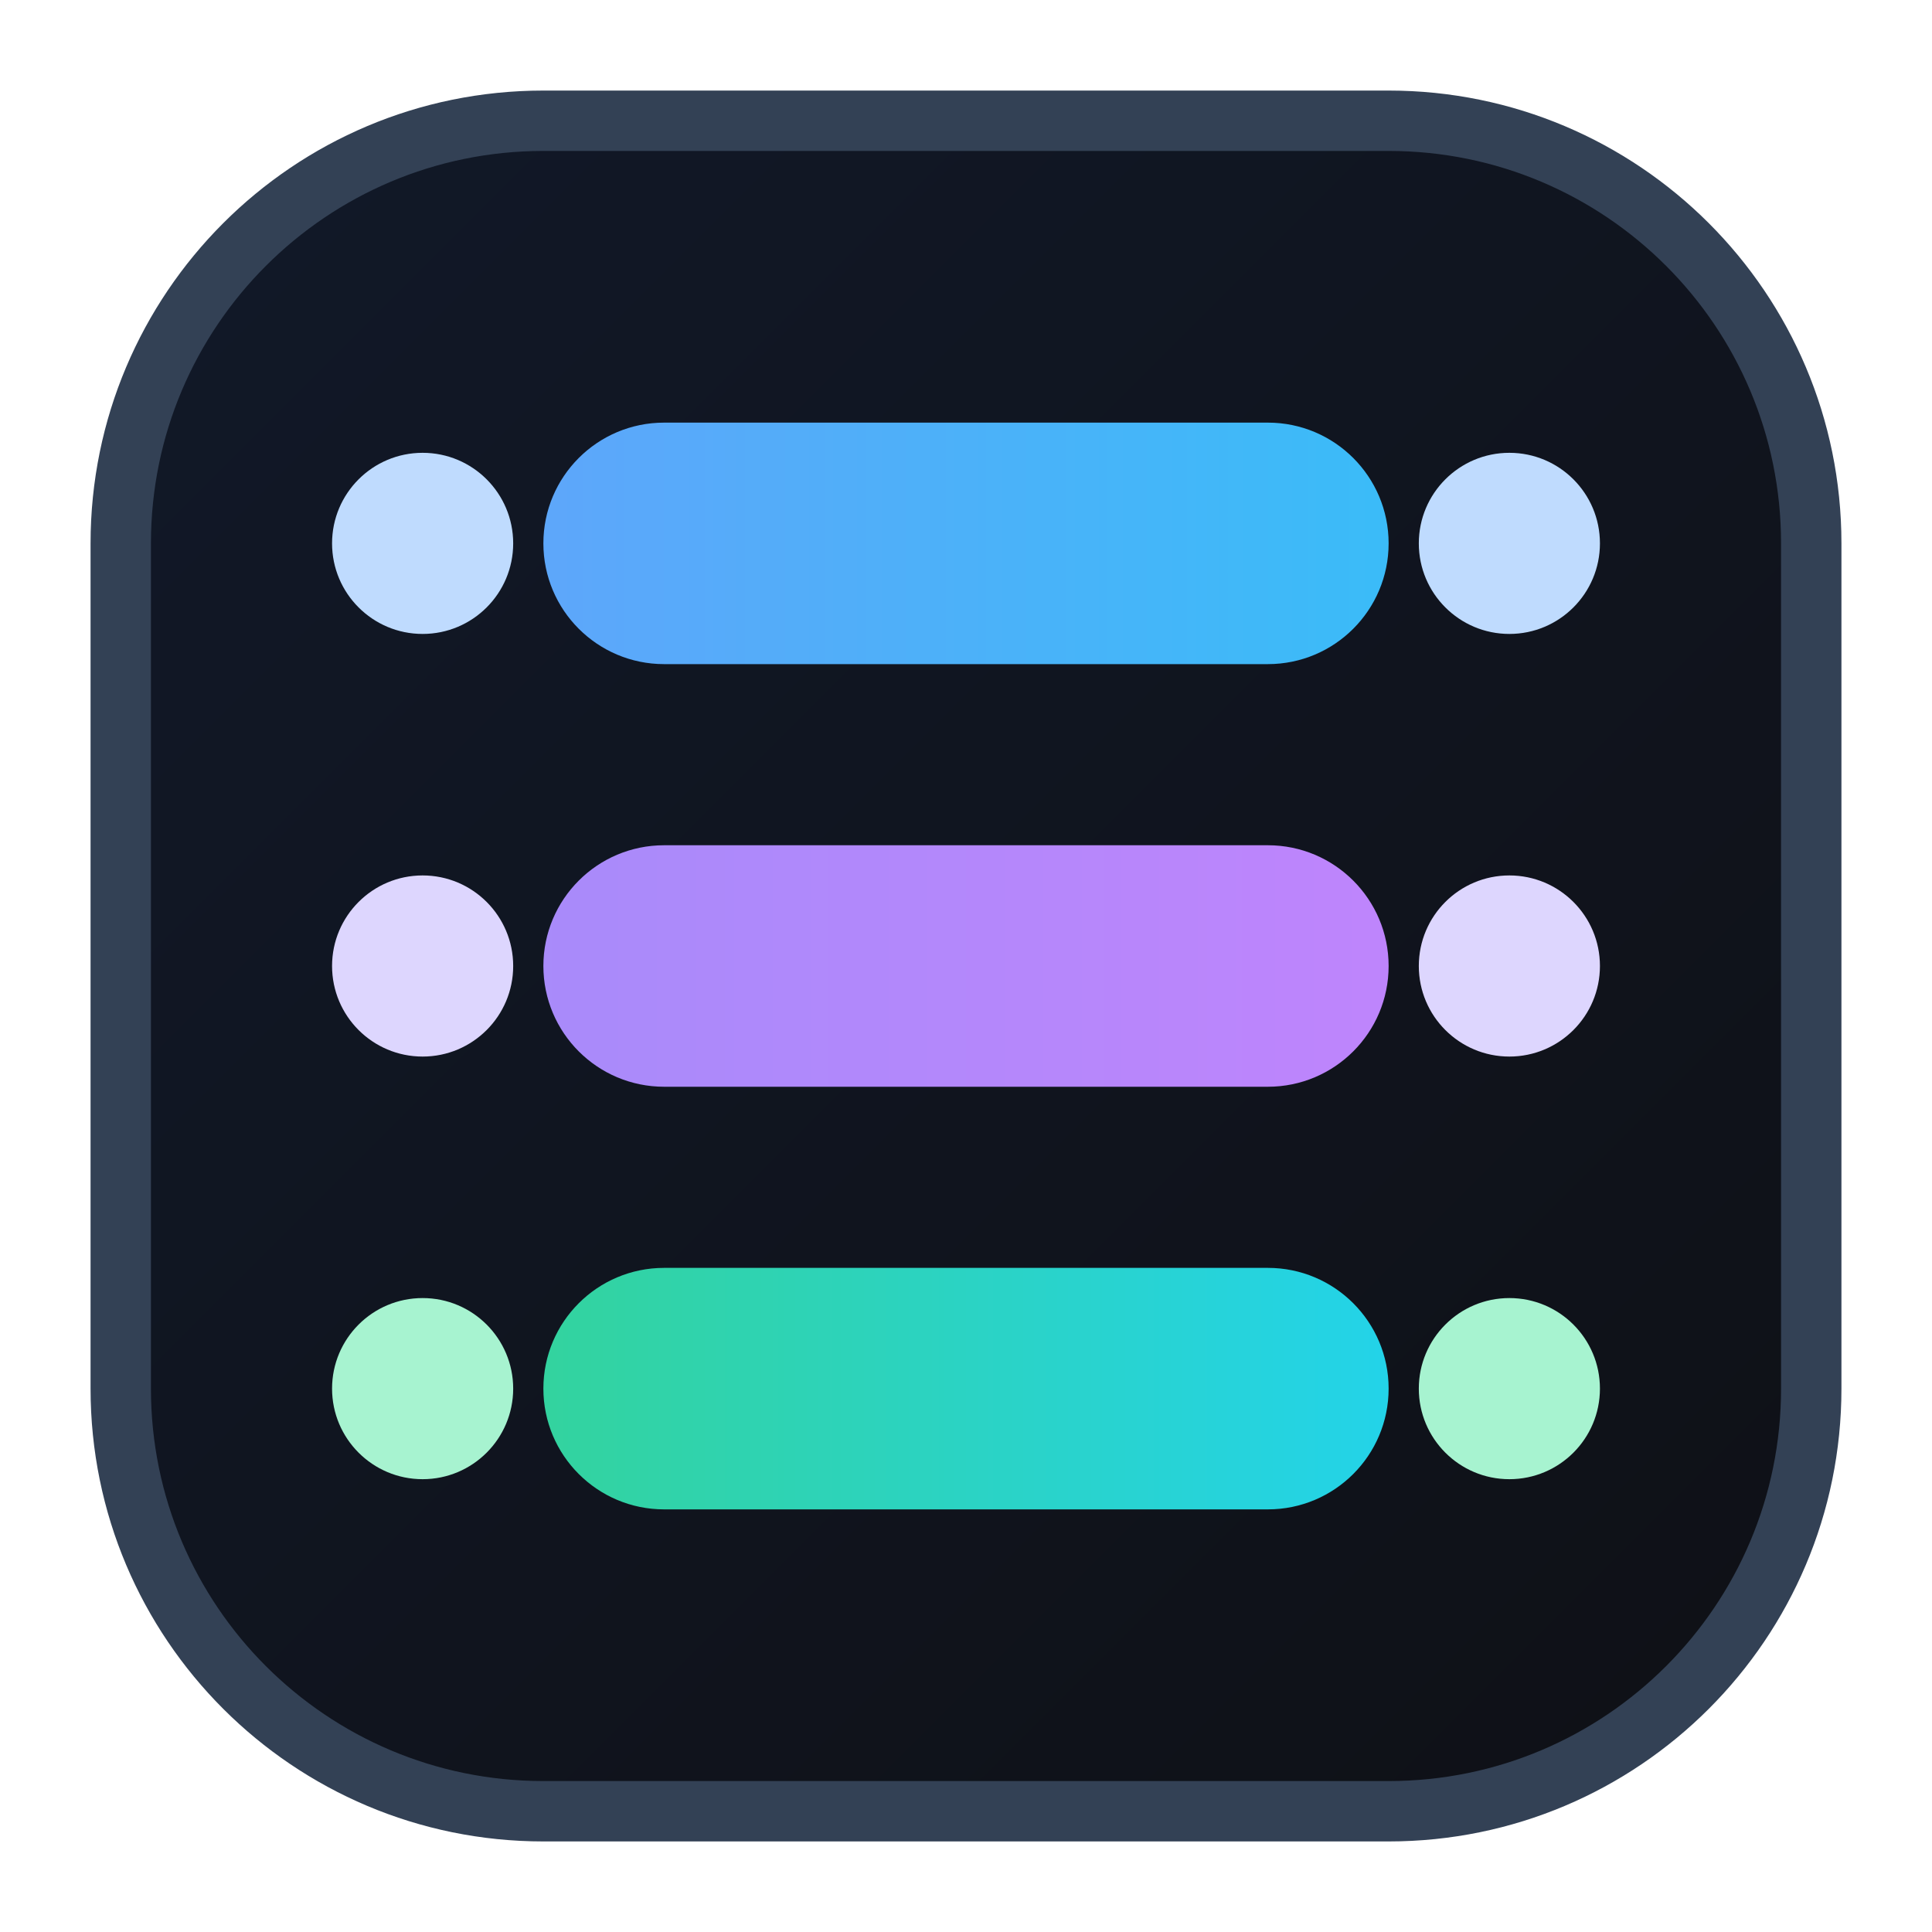
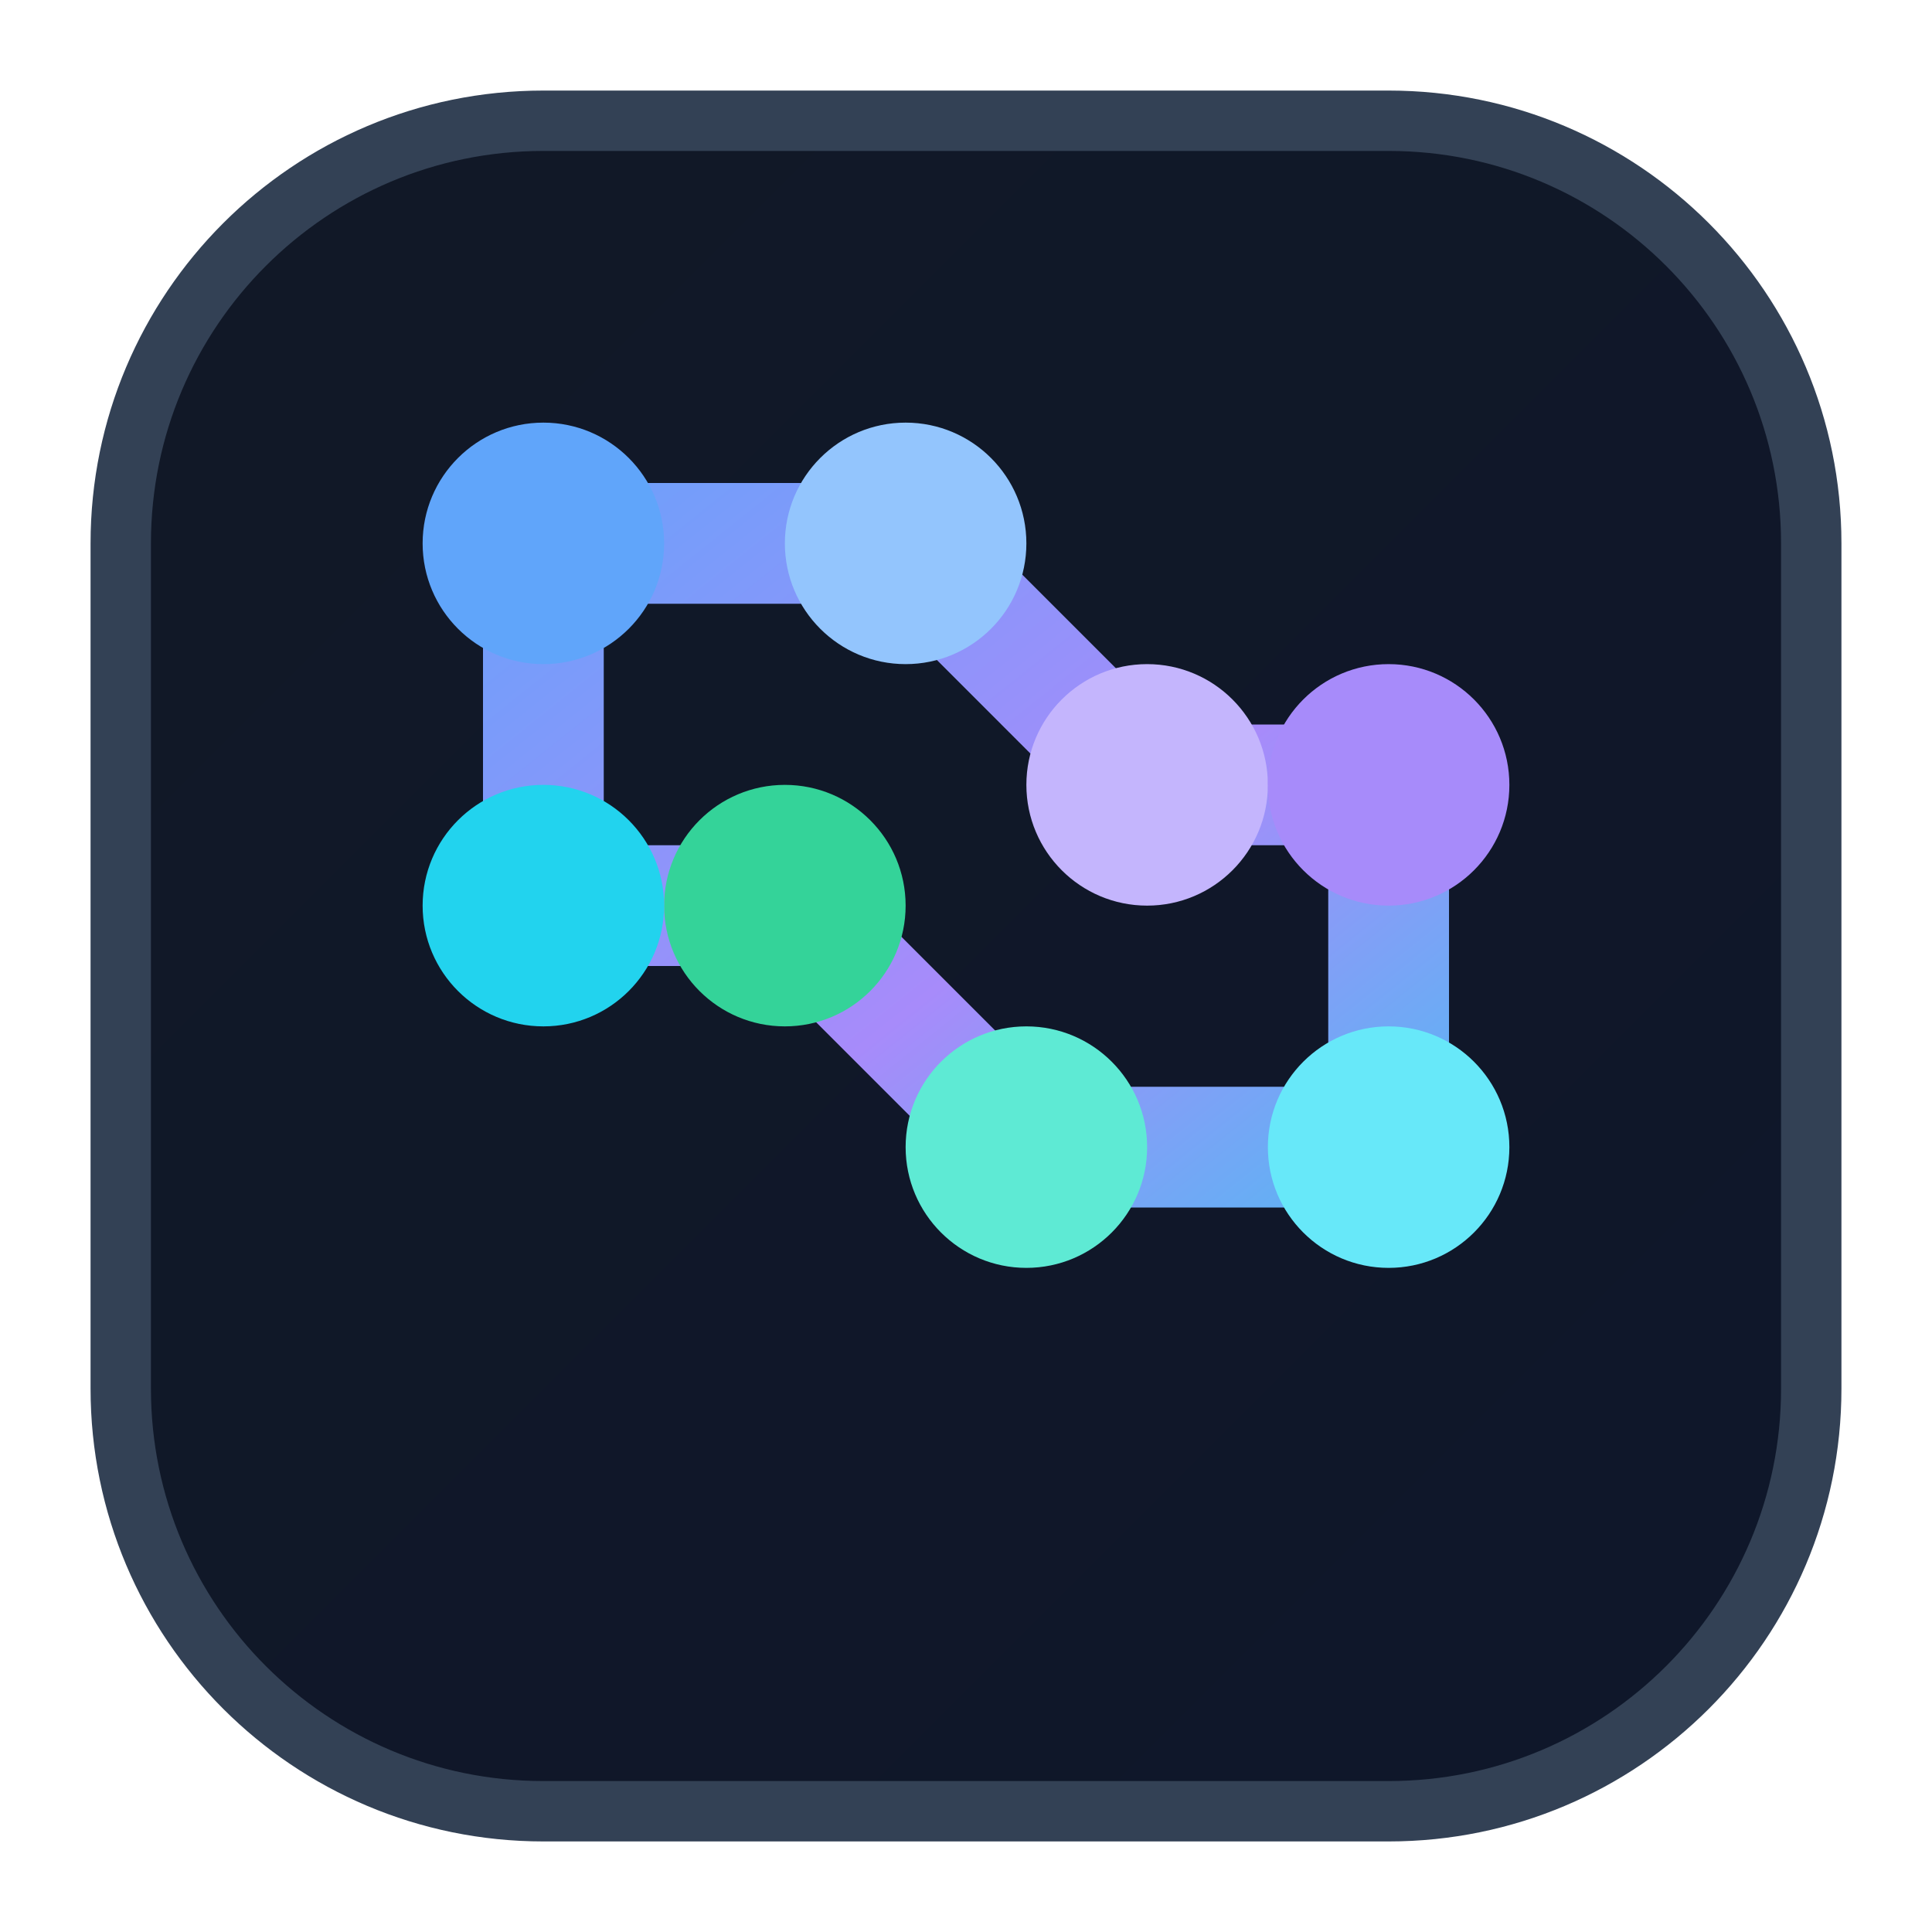
- <svg xmlns="http://www.w3.org/2000/svg" viewBox="0 0 64 64">
+ <svg xmlns="http://www.w3.org/2000/svg" viewBox="0 0 64 64" role="img" aria-labelledby="title">
  <defs>
    <linearGradient id="bg" x1="8" y1="8" x2="56" y2="56" gradientUnits="userSpaceOnUse">
      <stop offset="0" stop-color="#111827" />
-       <stop offset="1" stop-color="#0f1117" />
+       <stop offset="1" stop-color="#0f172a" />
    </linearGradient>
-     <linearGradient id="bar1" x1="16" y1="18" x2="48" y2="18" gradientUnits="userSpaceOnUse">
+     <linearGradient id="path" x1="16" y1="12" x2="48" y2="52" gradientUnits="userSpaceOnUse">
      <stop offset="0" stop-color="#60a5fa" />
-       <stop offset="1" stop-color="#38bdf8" />
-     </linearGradient>
-     <linearGradient id="bar2" x1="16" y1="32" x2="48" y2="32" gradientUnits="userSpaceOnUse">
-       <stop offset="0" stop-color="#a78bfa" />
-       <stop offset="1" stop-color="#c084fc" />
-     </linearGradient>
-     <linearGradient id="bar3" x1="16" y1="46" x2="48" y2="46" gradientUnits="userSpaceOnUse">
-       <stop offset="0" stop-color="#34d399" />
+       <stop offset="0.5" stop-color="#a78bfa" />
      <stop offset="1" stop-color="#22d3ee" />
    </linearGradient>
  </defs>
  <rect x="4" y="4" width="56" height="56" rx="14" fill="url(#bg)" />
  <rect x="4" y="4" width="56" height="56" rx="14" fill="none" stroke="#334155" stroke-width="2" />
-   <circle cx="14" cy="18" r="3" fill="#bfdbfe" />
-   <circle cx="50" cy="18" r="3" fill="#bfdbfe" />
-   <circle cx="14" cy="32" r="3" fill="#ddd6fe" />
-   <circle cx="50" cy="32" r="3" fill="#ddd6fe" />
-   <circle cx="14" cy="46" r="3" fill="#a7f3d0" />
-   <circle cx="50" cy="46" r="3" fill="#a7f3d0" />
-   <rect x="18" y="14" width="28" height="8" rx="4" fill="url(#bar1)" />
-   <rect x="18" y="28" width="28" height="8" rx="4" fill="url(#bar2)" />
-   <rect x="18" y="42" width="28" height="8" rx="4" fill="url(#bar3)" />
+   <path d="M18 18h12l8 8h8v12H34l-8-8h-8z" fill="none" stroke="url(#path)" stroke-linecap="round" stroke-linejoin="round" stroke-width="4" />
+   <circle cx="18" cy="18" r="4" fill="#60a5fa" />
+   <circle cx="30" cy="18" r="4" fill="#93c5fd" />
+   <circle cx="38" cy="26" r="4" fill="#c4b5fd" />
+   <circle cx="46" cy="26" r="4" fill="#a78bfa" />
+   <circle cx="46" cy="38" r="4" fill="#67e8f9" />
+   <circle cx="34" cy="38" r="4" fill="#5eead4" />
+   <circle cx="26" cy="30" r="4" fill="#34d399" />
+   <circle cx="18" cy="30" r="4" fill="#22d3ee" />
</svg>
